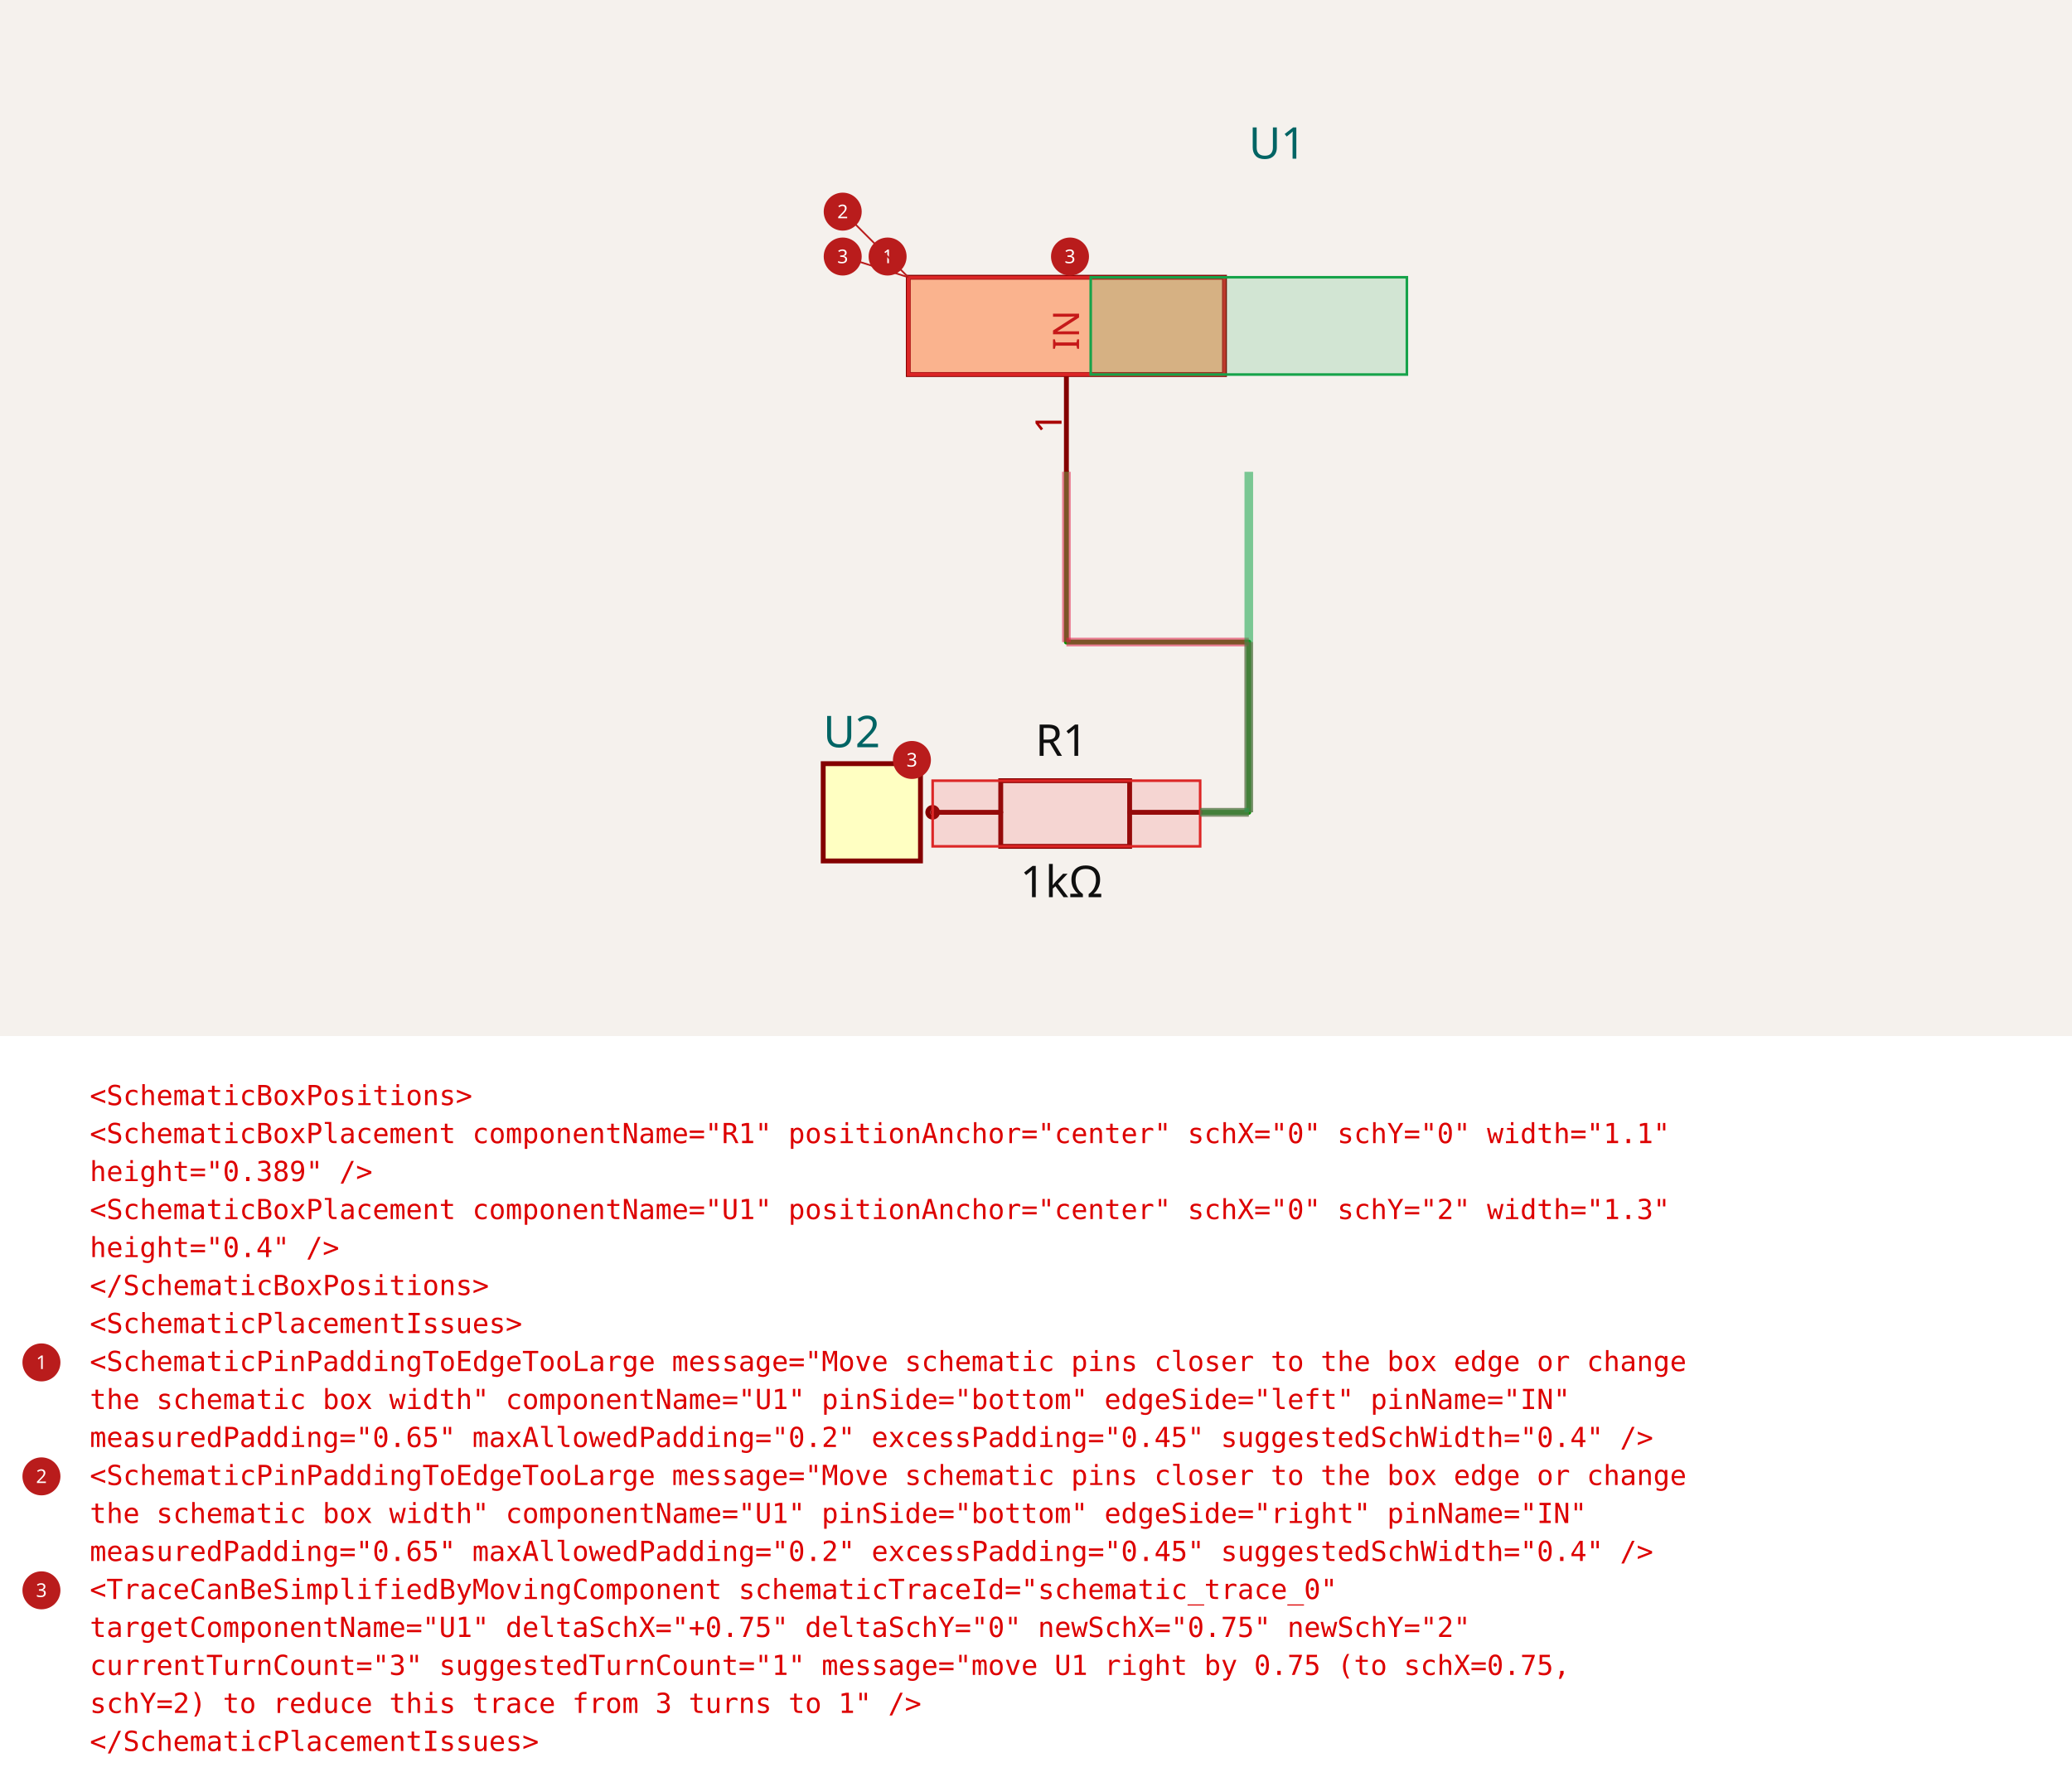
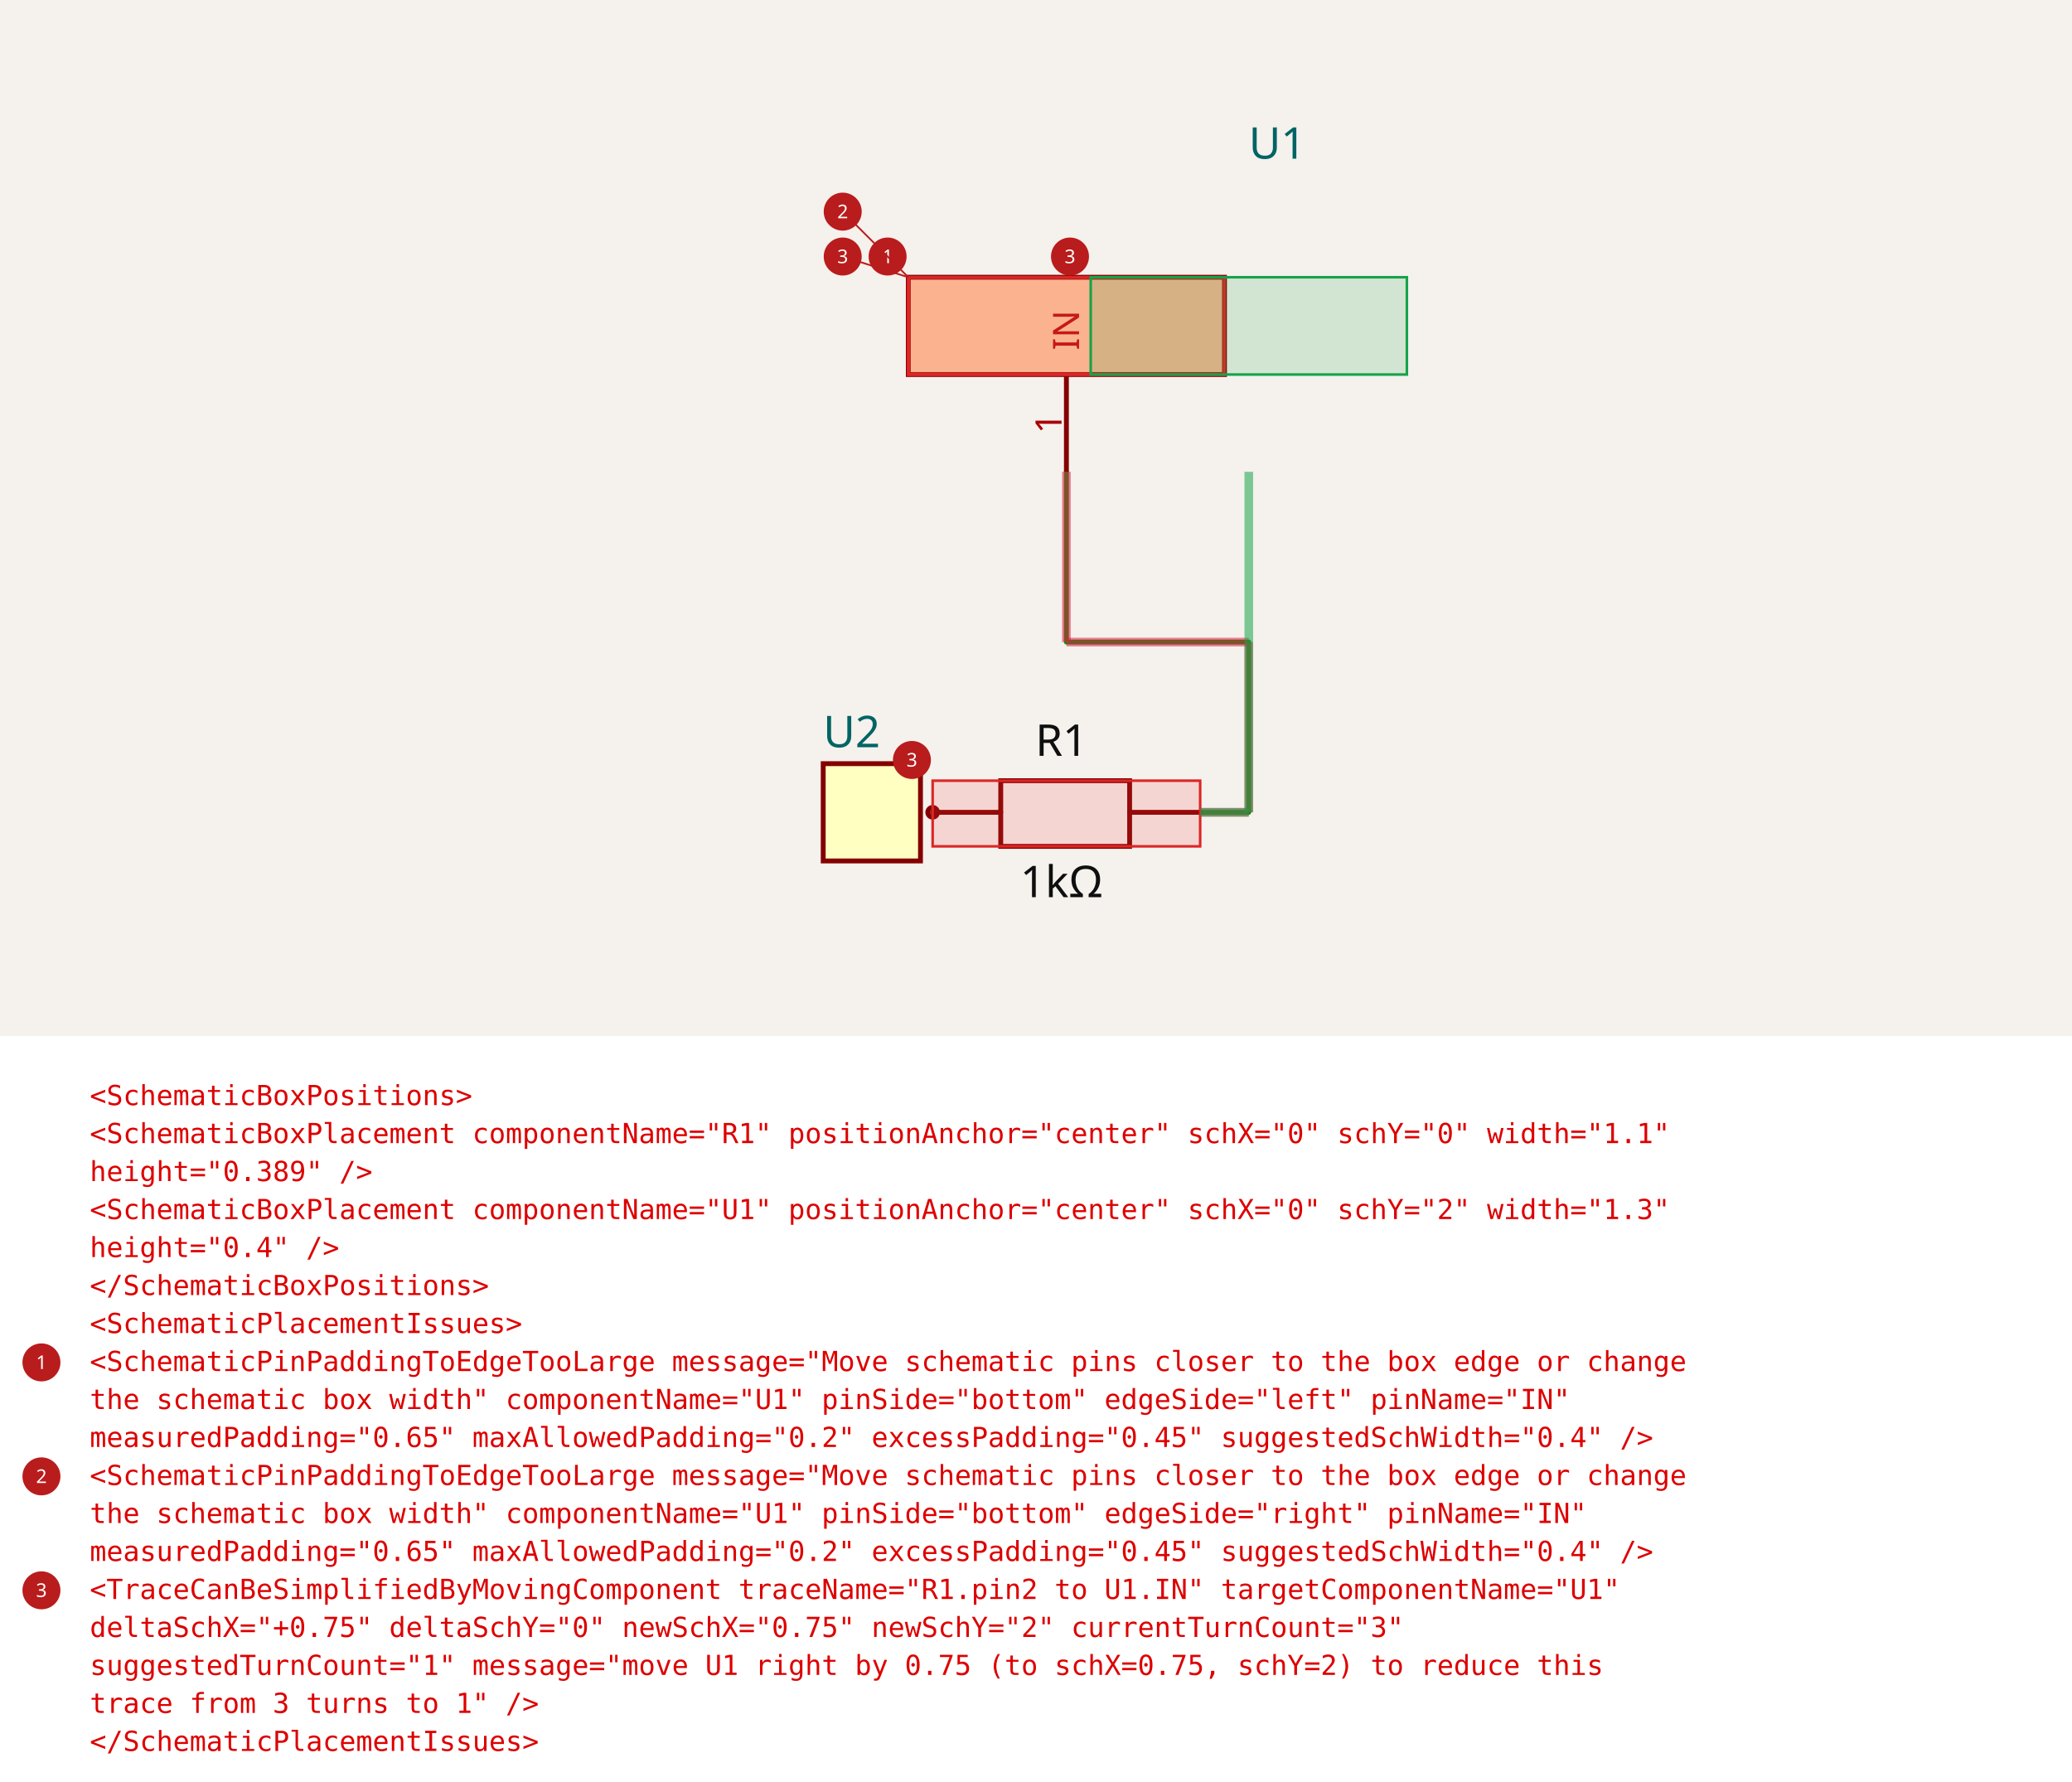
<svg xmlns="http://www.w3.org/2000/svg" width="1200" height="1032" viewBox="0 0 1200 1032" role="img" aria-label="schematic analysis fixture">
  <g transform="translate(0, 0)">
    <style>
              .boundary { fill: rgb(245, 241, 237); }
              .schematic-boundary { fill: none; stroke: #fff; }
              .component { fill: none; stroke: rgb(132, 0, 0); }
              .chip { fill: rgb(255, 255, 194); stroke: rgb(132, 0, 0); }
              .component-pin { fill: none; stroke: rgb(132, 0, 0); }
              /* Basic per-trace hover fallback */
              .trace:hover {
                filter: invert(1);
              }
              .trace:hover .trace-crossing-outline {
                opacity: 0;
              }
              .trace:hover .trace-junction {
                filter: invert(1);
              }
              /* Net-hover highlighting: when a trace or its overlays are hovered,
                 invert color for all traces (base + overlays) sharing the same
                 subcircuit connectivity key. Also hide crossing outline during hover. */
              svg:has(:is(g.trace[data-subcircuit-connectivity-map-key="unnamedsubcircuitsubcircuit_source_group_0_connectivity_net0"], g.trace-overlays[data-subcircuit-connectivity-map-key="unnamedsubcircuitsubcircuit_source_group_0_connectivity_net0"]):hover) :is(g.trace[data-subcircuit-connectivity-map-key="unnamedsubcircuitsubcircuit_source_group_0_connectivity_net0"], g.trace-overlays[data-subcircuit-connectivity-map-key="unnamedsubcircuitsubcircuit_source_group_0_connectivity_net0"]) { filter: invert(1); }
svg:has(:is(g.trace[data-subcircuit-connectivity-map-key="unnamedsubcircuitsubcircuit_source_group_0_connectivity_net0"], g.trace-overlays[data-subcircuit-connectivity-map-key="unnamedsubcircuitsubcircuit_source_group_0_connectivity_net0"]):hover) g.trace-overlays[data-subcircuit-connectivity-map-key="unnamedsubcircuitsubcircuit_source_group_0_connectivity_net0"] .trace-crossing-outline { opacity: 0; }
              .text { font-family: sans-serif; fill: rgb(0, 150, 0); }
              .pin-number { fill: rgb(169, 0, 0); }
              .port-label { fill: rgb(0, 100, 100); }
              .component-name { fill: rgb(0, 100, 100); }

            </style>
    <rect class="boundary" x="0" y="0" width="1200" height="600" />
    <g class="trace sch-trace" data-layer="base" data-circuit-json-type="schematic_trace" data-schematic-trace-id="schematic_trace_0" data-subcircuit-connectivity-map-key="unnamedsubcircuitsubcircuit_source_group_0_connectivity_net0">
      <path d="M 695.07 470.423 L 723.239 470.423 L 723.239 371.831 L 617.606 371.831 L 617.606 273.239" class="trace-invisible-hover-outline sch-trace-hitbox" stroke="rgb(0, 150, 0)" fill="none" stroke-width="22.535px" stroke-linecap="round" opacity="0" stroke-linejoin="round" />
      <path class="sch-trace-path" d="M 695.07 470.423 L 723.239 470.423 L 723.239 371.831 L 617.606 371.831 L 617.606 273.239" stroke="rgb(0, 150, 0)" fill="none" stroke-width="2.817px" stroke-linecap="round" stroke-linejoin="round" />
    </g>
    <g class="trace-overlays sch-trace-overlays" data-layer="overlay" data-circuit-json-type="schematic_trace" data-schematic-trace-id="schematic_trace_0" data-subcircuit-connectivity-map-key="unnamedsubcircuitsubcircuit_source_group_0_connectivity_net0" />
    <g class="sch-component" data-circuit-json-type="schematic_component" data-schematic-component-id="schematic_component_0">
      <rect class="component-overlay sch-component-overlay" x="540.141" y="452.113" width="154.93" height="38.028" fill="transparent" />
      <path class="sch-component-symbol-path" d="M 540.141 470.423 L 579.577 470.423" stroke="rgb(132, 0, 0)" fill="none" stroke-width="2.817px" stroke-linecap="round" />
      <path class="sch-component-symbol-path" d="M 654.225 470.423 L 695.07 470.423" stroke="rgb(132, 0, 0)" fill="none" stroke-width="2.817px" stroke-linecap="round" />
      <path class="sch-component-symbol-path" d="M 617.606 452.113 L 654.225 452.113 L 654.225 490.141 L 579.577 490.141 L 579.577 452.113 L 617.606 452.113" stroke="rgb(132, 0, 0)" fill="none" stroke-width="2.817px" stroke-linecap="round" />
      <text class="sch-component-name sch-component-text" x="614.789" y="445.147" stroke="rgb(245, 241, 237)" stroke-width="2.817px" paint-order="stroke" fill="rgb(15, 15, 15)" font-family="sans-serif" text-anchor="middle" dominant-baseline="ideographic" font-size="25.352px">R1</text>
      <text class="sch-component-text" x="614.789" y="499.923" fill="rgb(15, 15, 15)" font-family="sans-serif" text-anchor="middle" dominant-baseline="hanging" font-size="25.352px">1kΩ</text>
      <circle class="component-pin sch-component-pin" cx="540.141" cy="470.423" r="2.817px" stroke-width="2.817px" fill="none" stroke="rgb(132, 0, 0)" />
    </g>
    <g class="sch-component" data-circuit-json-type="schematic_component" data-schematic-component-id="schematic_component_1">
      <rect class="component chip sch-component-body" x="526.056" y="160.563" width="183.099" height="56.338" stroke-width="2.817px" fill="rgb(255, 255, 194)" stroke="rgb(132, 0, 0)" />
      <rect class="component-overlay sch-component-overlay" x="526.056" y="160.563" width="183.099" height="56.338" fill="transparent" />
      <text class="sch-text" x="723.239" y="111.268" fill="#006464" text-anchor="start" dominant-baseline="middle" font-family="sans-serif" font-size="25.352px" transform="rotate(0, 723.2394, 111.2676)" />
      <text class="sch-text" x="723.239" y="83.099" fill="#006464" text-anchor="start" dominant-baseline="middle" font-family="sans-serif" font-size="25.352px" transform="rotate(0, 723.2394, 83.09859)">U1</text>
      <line class="component-pin sch-component-pin sch-port-line" x1="617.606" y1="216.901" x2="617.606" y2="273.239" stroke-width="2.817px" />
      <g class="sch-port" data-schematic-port-id="source_port_2">
        <rect x="614.789" y="270.423" width="5.634" height="5.634" opacity="0" />
      </g>
      <text class="pin-number sch-pin-number" x="614.789" y="245.07" style="font-family: sans-serif;" fill="rgb(169, 0, 0)" text-anchor="middle" dominant-baseline="auto" font-size="21.127px" transform="rotate(-90 614.7887 245.0704)">1</text>
      <text class="pin-number sch-pin-label" x="617.606" y="202.817" style="font-family: sans-serif;" fill="rgb(169, 0, 0)" text-anchor="start" dominant-baseline="middle" font-size="21.127px" transform="rotate(-90 617.6056 202.8169)">IN</text>
    </g>
    <g class="sch-component" data-circuit-json-type="schematic_component" data-schematic-component-id="schematic_component_2">
      <rect class="component chip sch-component-body" x="476.761" y="442.254" width="56.338" height="56.338" stroke-width="2.817px" fill="rgb(255, 255, 194)" stroke="rgb(132, 0, 0)" />
      <rect class="component-overlay sch-component-overlay" x="476.761" y="442.254" width="56.338" height="56.338" fill="transparent" />
      <text class="sch-text" x="476.761" y="516.901" fill="#006464" text-anchor="start" dominant-baseline="middle" font-family="sans-serif" font-size="25.352px" transform="rotate(0, 476.7606, 516.9014)" />
      <text class="sch-text" x="476.761" y="423.944" fill="#006464" text-anchor="start" dominant-baseline="middle" font-family="sans-serif" font-size="25.352px" transform="rotate(0, 476.7606, 423.9437)">U2</text>
    </g>
    <g class="schematic-port-hover sch-port-hover" data-schematic-port-id="source_port_0">
      <circle cx="540.141" cy="470.423" r="5.634" fill="red" opacity="0" />
    </g>
    <g class="schematic-port-hover sch-port-hover" data-schematic-port-id="source_port_1">
      <circle cx="695.07" cy="470.423" r="5.634" fill="red" opacity="0" />
    </g>
    <g class="schematic-port-hover sch-port-hover" data-schematic-port-id="source_port_2">
      <circle cx="617.606" cy="273.239" r="5.634" fill="red" opacity="0" />
    </g>
    <g class="schematic-issue-highlights">
      <g data-issue-number="1" data-issue-type="SchematicPinPaddingToEdgeTooLarge" data-schematic-sheet-id="">
        <rect data-highlight-component-id="schematic_component_1" x="526.056" y="160.563" width="183.099" height="56.338" fill="#ef4444" fill-opacity="0.16" stroke="#dc2626" stroke-width="1.5" />
        <g class="issue-marker">
          <circle cx="514.056" cy="148.563" r="11" fill="#b91c1c" />
          <text x="514.056" y="148.563" dy="0.35em" text-anchor="middle" font-family="sans-serif" font-size="11" fill="white">1</text>
        </g>
      </g>
      <g data-issue-number="2" data-issue-type="SchematicPinPaddingToEdgeTooLarge" data-schematic-sheet-id="">
        <rect data-highlight-component-id="schematic_component_1" x="526.056" y="160.563" width="183.099" height="56.338" fill="#ef4444" fill-opacity="0.16" stroke="#dc2626" stroke-width="1.5" />
        <line x1="488.056" y1="122.563" x2="526.056" y2="160.563" stroke="#b91c1c" />
        <g class="issue-marker">
          <circle cx="488.056" cy="122.563" r="11" fill="#b91c1c" />
          <text x="488.056" y="122.563" dy="0.35em" text-anchor="middle" font-family="sans-serif" font-size="11" fill="white">2</text>
        </g>
      </g>
      <g data-issue-number="3" data-issue-type="TraceCanBeSimplifiedByMovingComponent" data-schematic-sheet-id="">
        <rect data-highlight-component-id="schematic_component_0" x="540.141" y="452.113" width="154.93" height="38.028" fill="#ef4444" fill-opacity="0.16" stroke="#dc2626" stroke-width="1.5" />
        <rect data-highlight-component-id="schematic_component_1" x="526.056" y="160.563" width="183.099" height="56.338" fill="#ef4444" fill-opacity="0.16" stroke="#dc2626" stroke-width="1.5" />
        <line x1="695.07" y1="470.423" x2="723.239" y2="470.423" stroke="#e11d48" stroke-width="5" stroke-opacity="0.55" />
        <line x1="723.239" y1="470.423" x2="723.239" y2="371.831" stroke="#e11d48" stroke-width="5" stroke-opacity="0.55" />
        <line x1="723.239" y1="371.831" x2="617.606" y2="371.831" stroke="#e11d48" stroke-width="5" stroke-opacity="0.55" />
        <line x1="617.606" y1="371.831" x2="617.606" y2="273.239" stroke="#e11d48" stroke-width="5" stroke-opacity="0.55" />
        <rect x="631.69" y="160.563" width="183.099" height="56.338" fill="#16a34a" fill-opacity="0.16" stroke="#16a34a" stroke-width="1.5" />
        <line x1="695.07" y1="470.423" x2="723.239" y2="470.423" stroke="#16a34a" stroke-width="5" stroke-opacity="0.55" />
        <line x1="723.239" y1="470.423" x2="723.239" y2="273.239" stroke="#16a34a" stroke-width="5" stroke-opacity="0.55" />
        <g class="issue-marker">
          <circle cx="528.141" cy="440.113" r="11" fill="#b91c1c" />
          <text x="528.141" y="440.113" dy="0.35em" text-anchor="middle" font-family="sans-serif" font-size="11" fill="white">3</text>
        </g>
        <line x1="488.056" y1="148.563" x2="526.056" y2="160.563" stroke="#b91c1c" />
        <g class="issue-marker">
          <circle cx="488.056" cy="148.563" r="11" fill="#b91c1c" />
          <text x="488.056" y="148.563" dy="0.35em" text-anchor="middle" font-family="sans-serif" font-size="11" fill="white">3</text>
        </g>
        <g class="issue-marker">
          <circle cx="619.69" cy="148.563" r="11" fill="#b91c1c" />
          <text x="619.69" y="148.563" dy="0.35em" text-anchor="middle" font-family="sans-serif" font-size="11" fill="white">3</text>
        </g>
      </g>
    </g>
  </g>
  <g transform="translate(0, 600) scale(1, 1) translate(0, 0)">
    <rect width="100%" height="100%" fill="#fff" />
    <text x="52" y="40" fill="#d00" font-family="Menlo, Consolas, monospace" font-size="16">
      <tspan x="52" dy="0">&lt;SchematicBoxPositions&gt;</tspan>
      <tspan x="52" dy="22">&lt;SchematicBoxPlacement componentName="R1" positionAnchor="center" schX="0" schY="0" width="1.1"</tspan>
      <tspan x="52" dy="22">  height="0.389" /&gt;</tspan>
      <tspan x="52" dy="22">&lt;SchematicBoxPlacement componentName="U1" positionAnchor="center" schX="0" schY="2" width="1.3"</tspan>
      <tspan x="52" dy="22">  height="0.4" /&gt;</tspan>
      <tspan x="52" dy="22">&lt;/SchematicBoxPositions&gt;</tspan>
      <tspan x="52" dy="22">&lt;SchematicPlacementIssues&gt;</tspan>
      <tspan x="52" dy="22">&lt;SchematicPinPaddingToEdgeTooLarge message="Move schematic pins closer to the box edge or change</tspan>
      <tspan x="52" dy="22">  the schematic box width" componentName="U1" pinSide="bottom" edgeSide="left" pinName="IN"</tspan>
      <tspan x="52" dy="22">  measuredPadding="0.65" maxAllowedPadding="0.2" excessPadding="0.45" suggestedSchWidth="0.4" /&gt;</tspan>
      <tspan x="52" dy="22">&lt;SchematicPinPaddingToEdgeTooLarge message="Move schematic pins closer to the box edge or change</tspan>
      <tspan x="52" dy="22">  the schematic box width" componentName="U1" pinSide="bottom" edgeSide="right" pinName="IN"</tspan>
      <tspan x="52" dy="22">  measuredPadding="0.65" maxAllowedPadding="0.2" excessPadding="0.45" suggestedSchWidth="0.4" /&gt;</tspan>
-       <tspan x="52" dy="22">&lt;TraceCanBeSimplifiedByMovingComponent schematicTraceId="schematic_trace_0"</tspan>
-       <tspan x="52" dy="22">  targetComponentName="U1" deltaSchX="+0.75" deltaSchY="0" newSchX="0.75" newSchY="2"</tspan>
-       <tspan x="52" dy="22">  currentTurnCount="3" suggestedTurnCount="1" message="move U1 right by 0.75 (to schX=0.75,</tspan>
-       <tspan x="52" dy="22">  schY=2) to reduce this trace from 3 turns to 1" /&gt;</tspan>
+       <tspan x="52" dy="22">&lt;TraceCanBeSimplifiedByMovingComponent traceName="R1.pin2 to U1.IN" targetComponentName="U1"</tspan>
+       <tspan x="52" dy="22">  deltaSchX="+0.75" deltaSchY="0" newSchX="0.75" newSchY="2" currentTurnCount="3"</tspan>
+       <tspan x="52" dy="22">  suggestedTurnCount="1" message="move U1 right by 0.75 (to schX=0.75, schY=2) to reduce this</tspan>
+       <tspan x="52" dy="22">  trace from 3 turns to 1" /&gt;</tspan>
      <tspan x="52" dy="22">&lt;/SchematicPlacementIssues&gt;</tspan>
    </text>
    <g data-listing-issue-number="1">
      <circle cx="24" cy="189" r="11" fill="#b91c1c" />
      <text x="24" y="189" dy="0.35em" text-anchor="middle" font-family="sans-serif" font-size="11" fill="white">1</text>
    </g>
    <g data-listing-issue-number="2">
      <circle cx="24" cy="255" r="11" fill="#b91c1c" />
      <text x="24" y="255" dy="0.35em" text-anchor="middle" font-family="sans-serif" font-size="11" fill="white">2</text>
    </g>
    <g data-listing-issue-number="3">
      <circle cx="24" cy="321" r="11" fill="#b91c1c" />
      <text x="24" y="321" dy="0.35em" text-anchor="middle" font-family="sans-serif" font-size="11" fill="white">3</text>
    </g>
  </g>
</svg>
